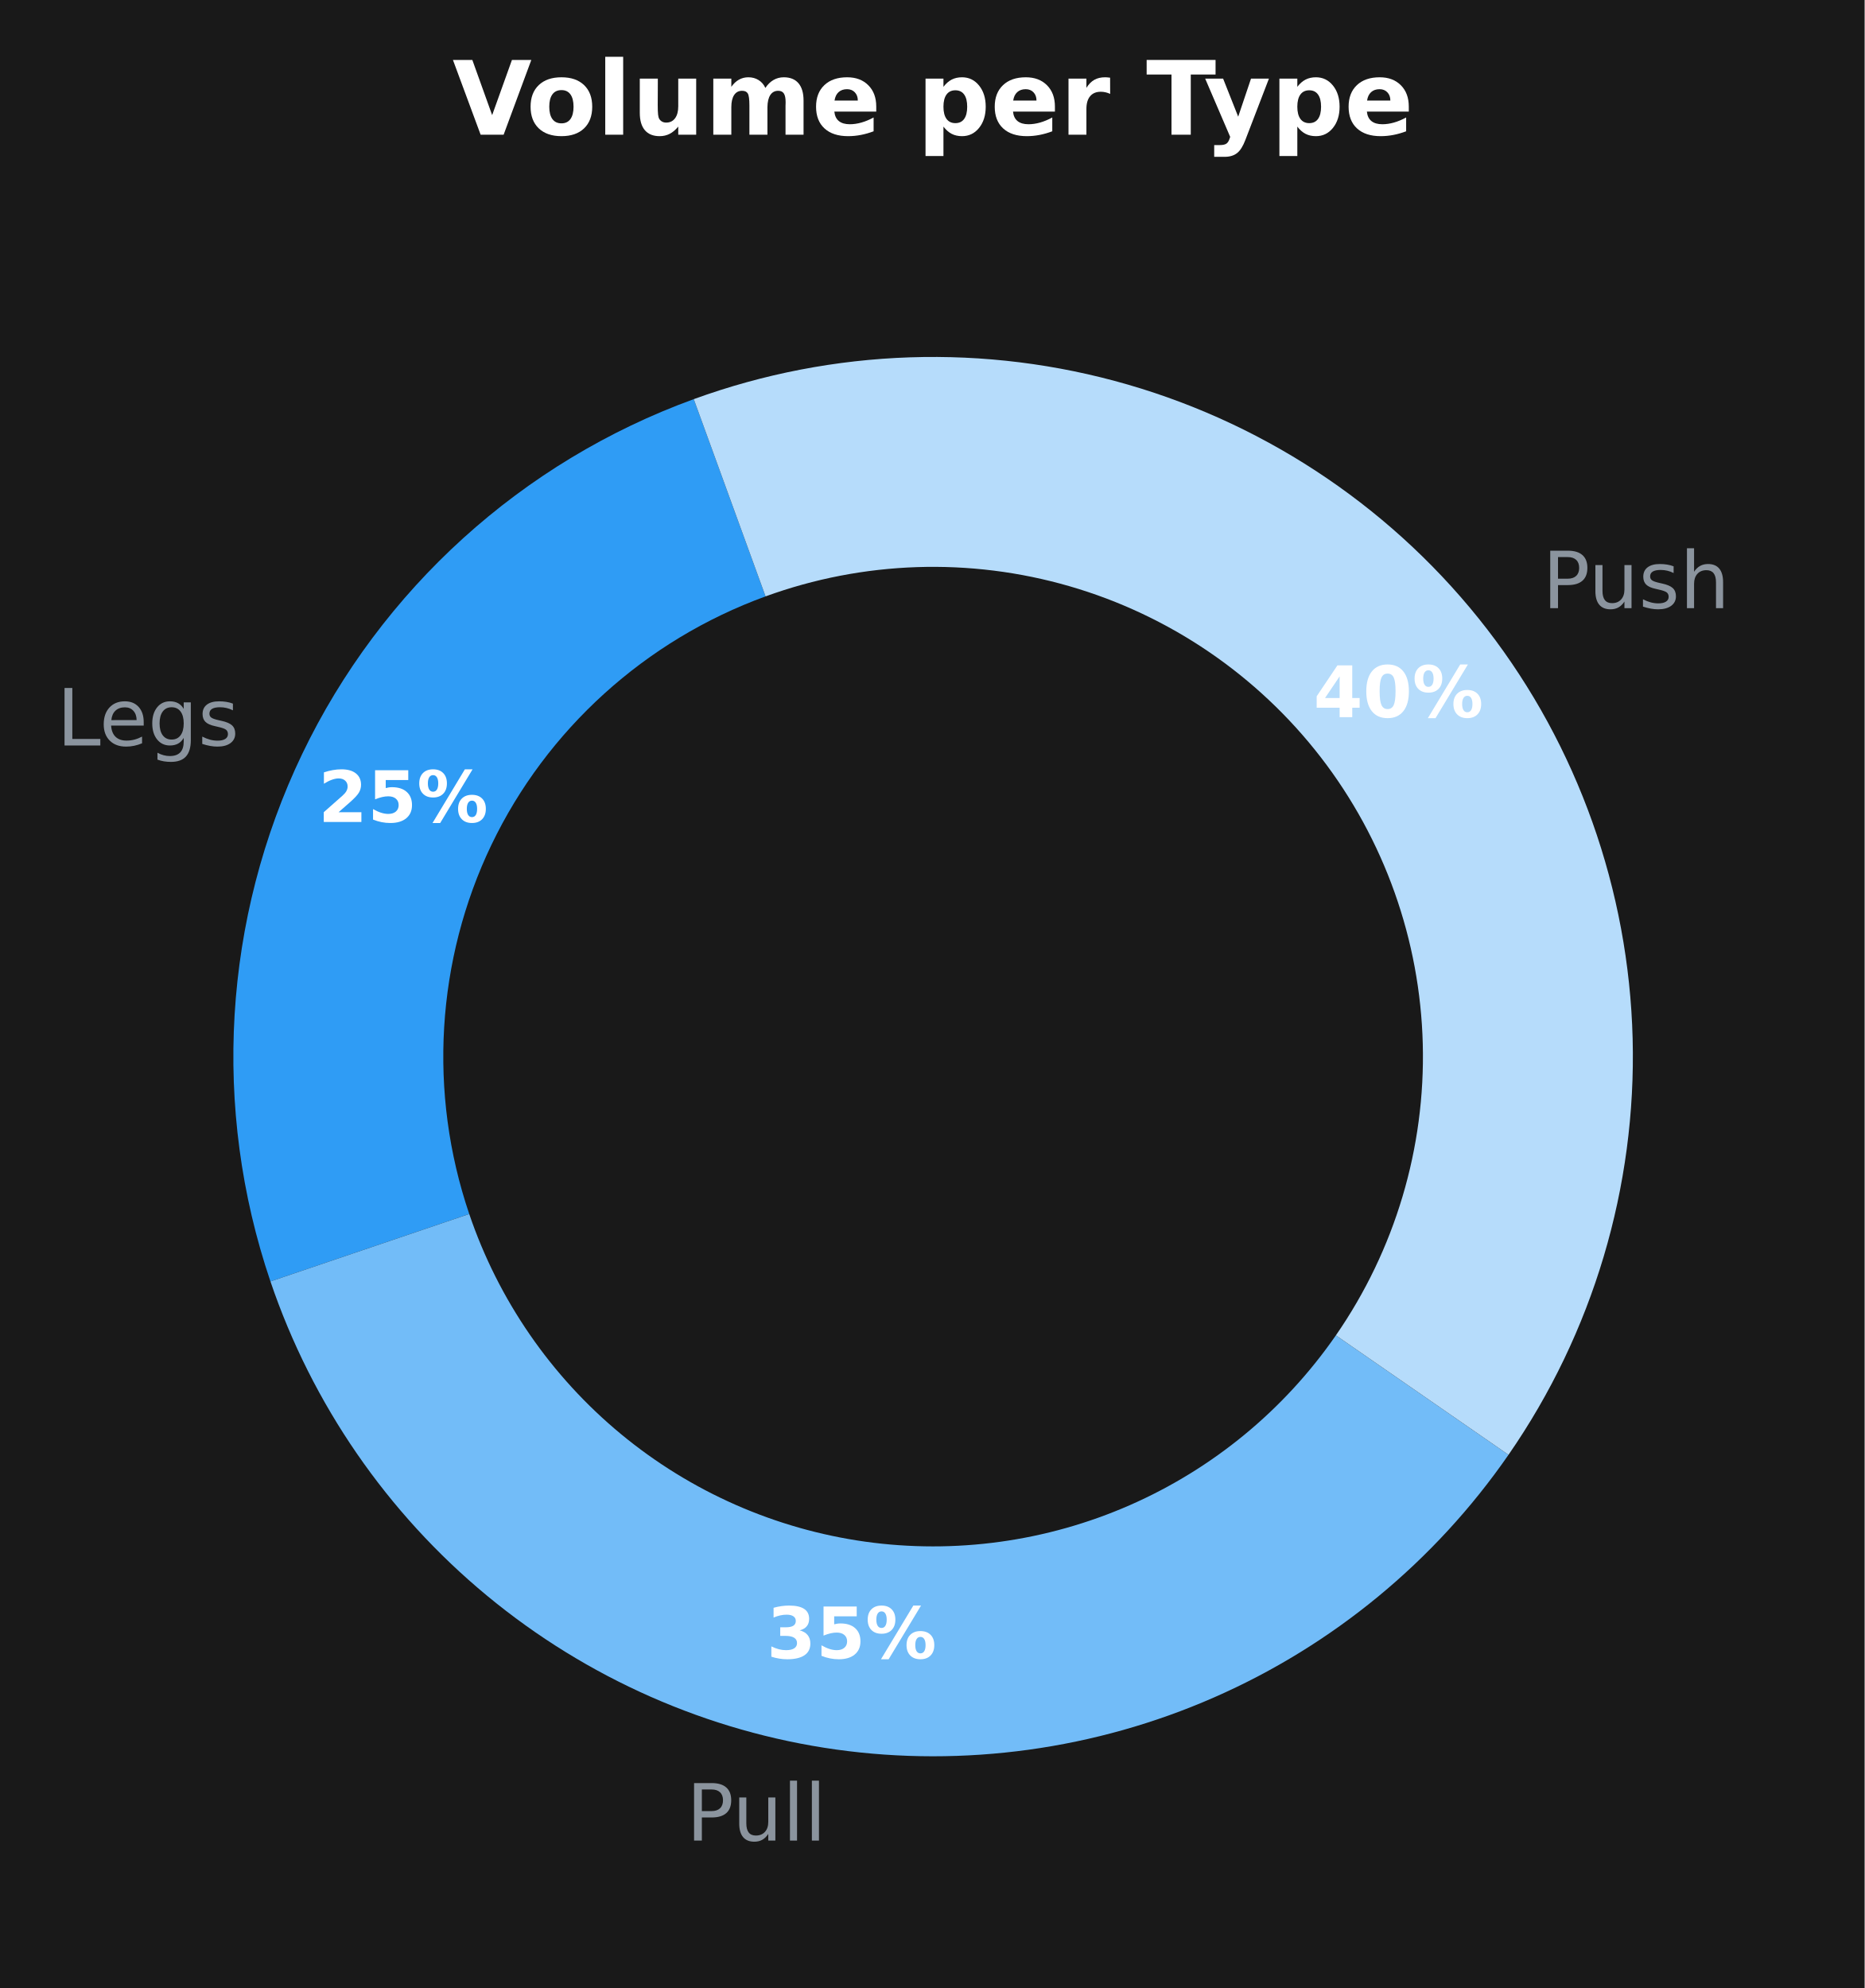
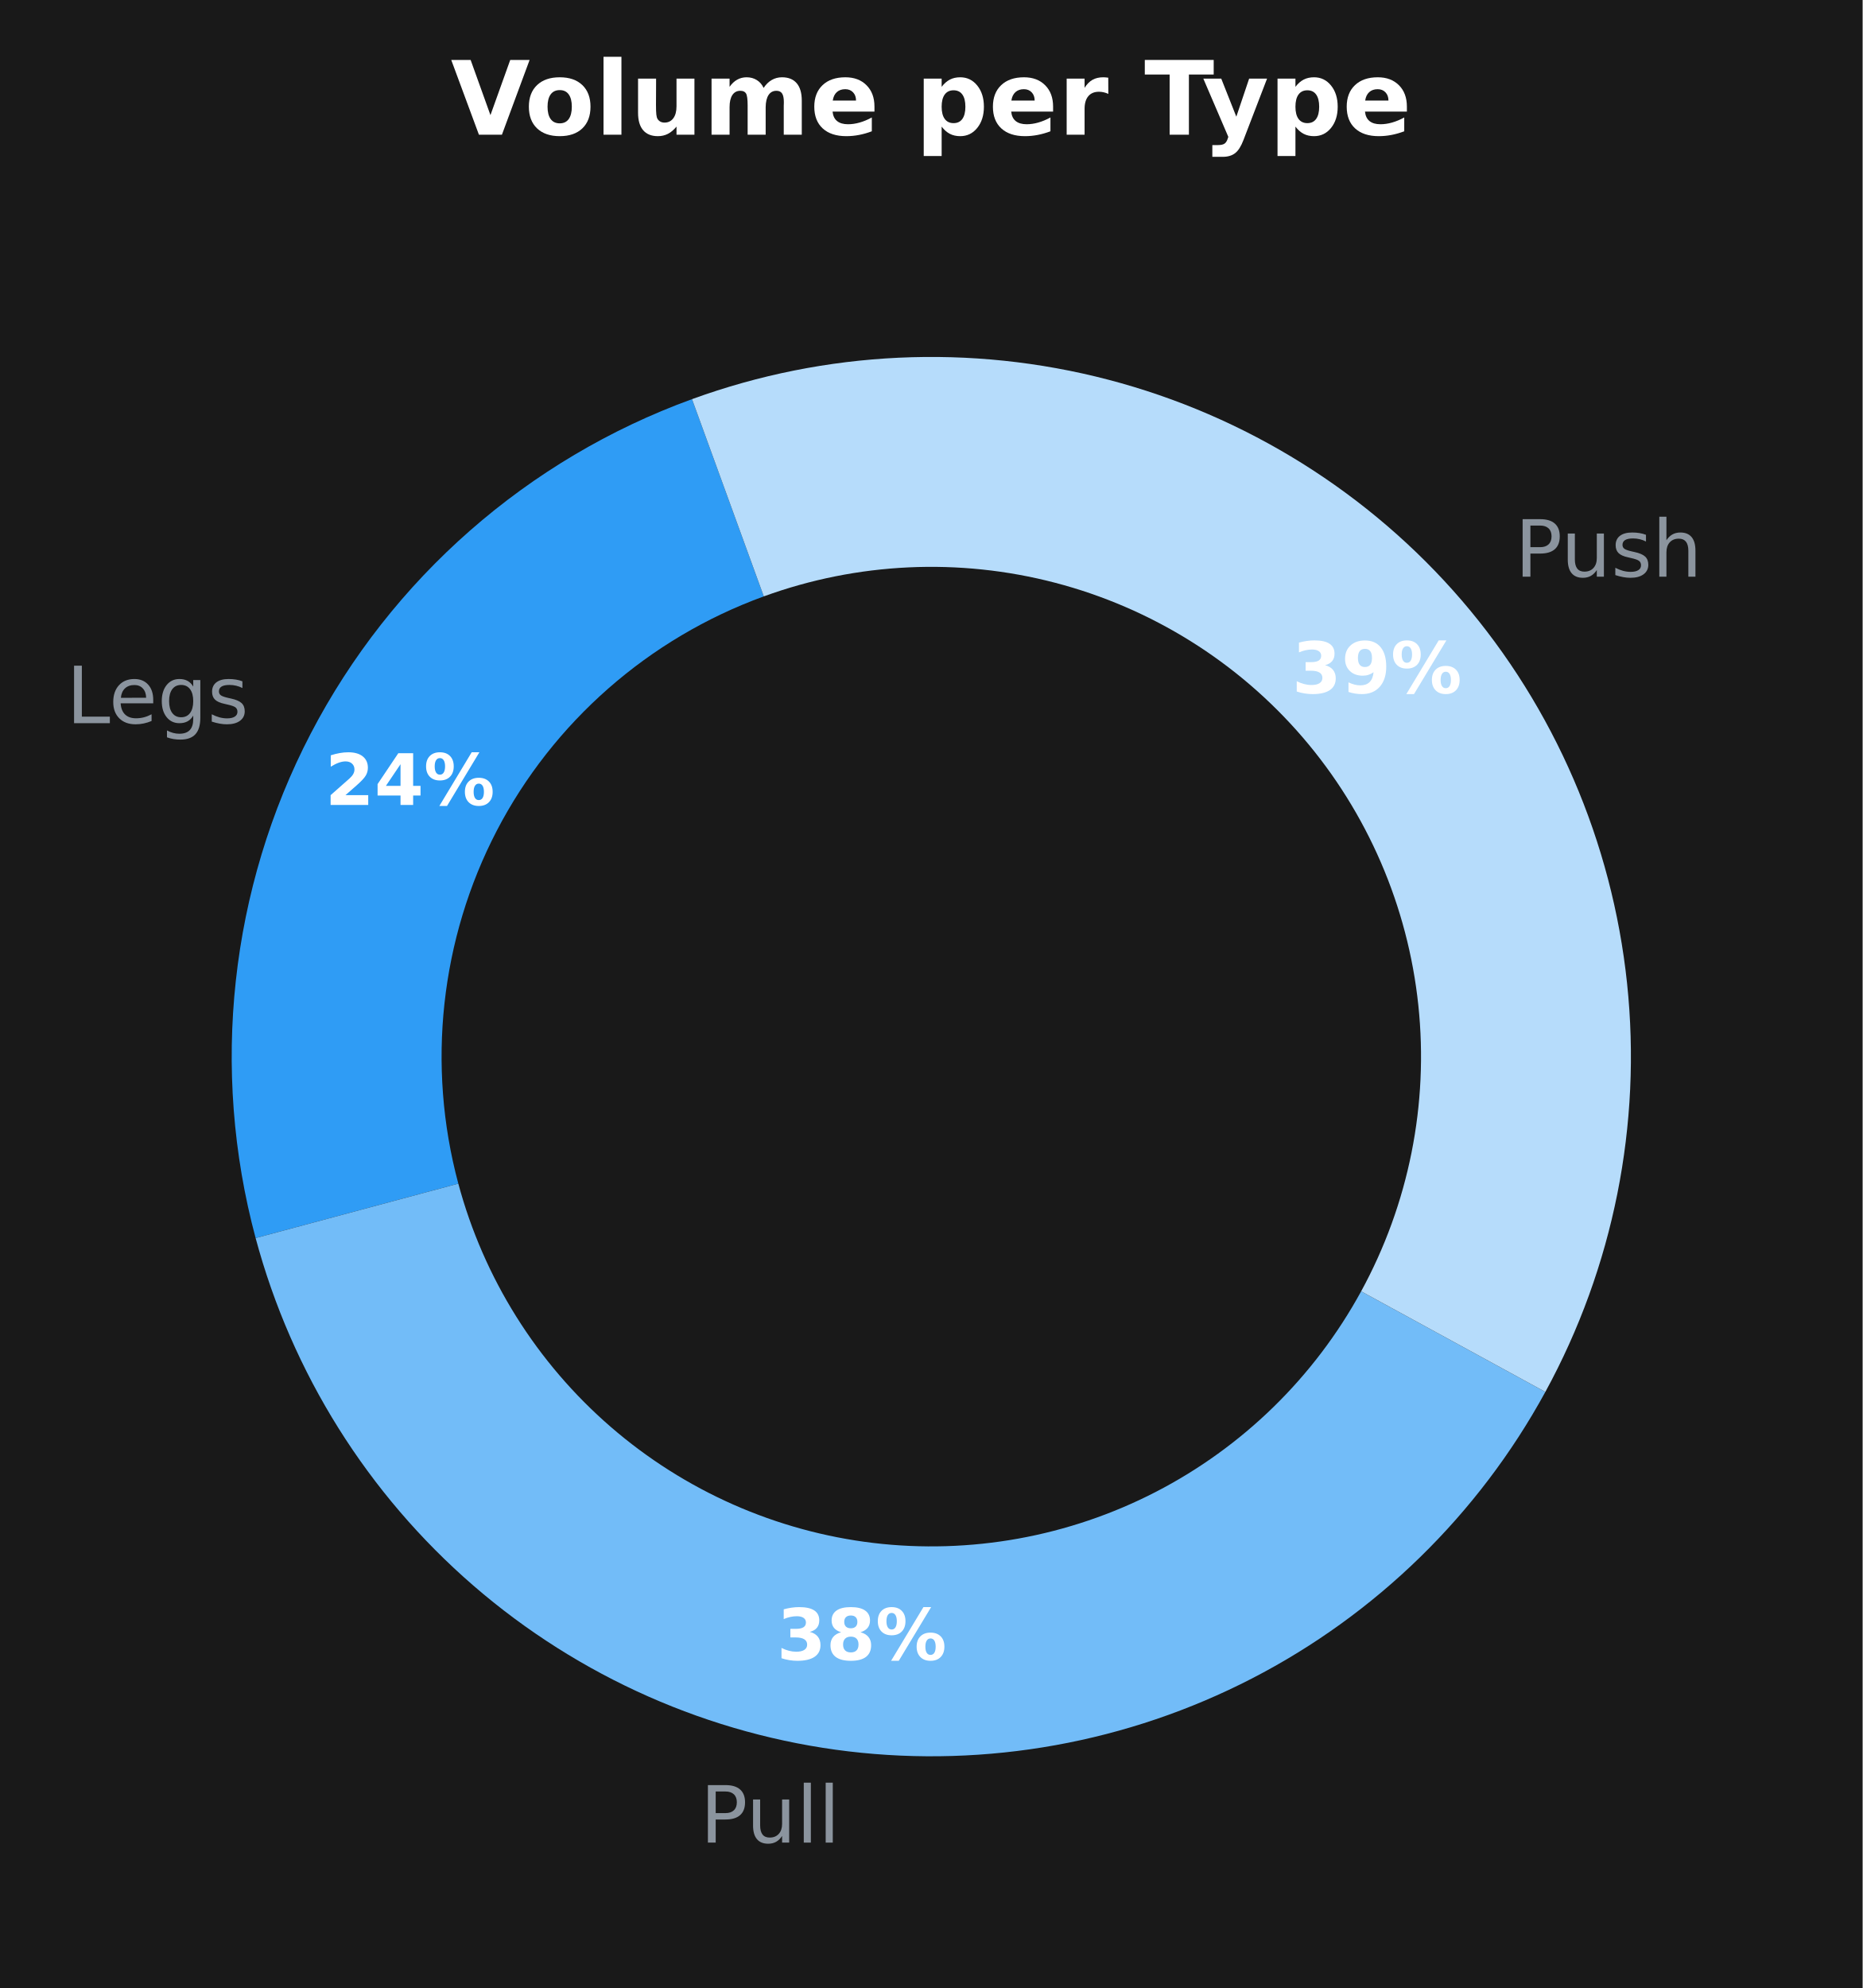
- <svg xmlns="http://www.w3.org/2000/svg" xmlns:xlink="http://www.w3.org/1999/xlink" width="236.362pt" height="252.038pt" viewBox="0 0 236.362 252.038" version="1.1">
+ <svg xmlns="http://www.w3.org/2000/svg" xmlns:xlink="http://www.w3.org/1999/xlink" width="236.16pt" height="252.038pt" viewBox="0 0 236.16 252.038" version="1.1">
  <defs>
    <style type="text/css">*{stroke-linejoin: round; stroke-linecap: butt}</style>
  </defs>
  <g id="figure_1">
    <g id="patch_1">
-       <path d="M 0 252.038  L 236.362 252.038  L 236.362 0  L 0 0  z " style="fill: #191919" />
+       <path d="M 0 252.038  L 236.16 252.038  L 236.16 0  L 0 0  z " style="fill: #191919" />
    </g>
    <g id="axes_1">
      <g id="patch_2">
-         <path d="M 87.944 50.603  C 66.162 58.532 48.332 74.691 38.306 95.59  C 28.279 116.49 26.834 140.509 34.282 162.46  L 59.482 153.91  C 54.269 138.544 55.28 121.73 62.299 107.101  C 69.317 92.471 81.798 81.16 97.045 75.61  z " style="fill: #2f9cf5" />
+         <path d="M 87.741 50.603  C 66.891 58.192 49.628 73.335 39.388 93.02  C 29.147 112.704 26.656 135.532 32.411 156.961  L 58.111 150.06  C 54.084 135.06 55.827 119.08 62.995 105.301  C 70.164 91.522 82.248 80.922 96.843 75.61  z " style="fill: #2f9cf5" />
      </g>
      <g id="patch_3">
-         <path d="M 34.282 162.46  C 39.562 178.021 49.064 191.813 61.723 202.291  C 74.382 212.769 89.707 219.526 105.98 221.805  C 122.254 224.084 138.845 221.796 153.895 215.199  C 168.945 208.602 181.87 197.95 191.222 184.438  L 169.34 169.294  C 162.794 178.753 153.746 186.209 143.211 190.827  C 132.676 195.445 121.063 197.046 109.671 195.451  C 98.279 193.855 87.552 189.126 78.691 181.791  C 69.83 174.457 63.178 164.802 59.482 153.91  z " style="fill: #72bcf8" />
+         <path d="M 32.411 156.961  C 37.005 174.073 46.623 189.422 60.018 201.02  C 73.414 212.617 89.981 219.939 107.574 222.038  C 125.168 224.136 142.993 220.916 158.74 212.794  C 174.487 204.673 187.445 192.017 195.936 176.466  L 172.579 163.713  C 166.636 174.599 157.565 183.458 146.542 189.144  C 135.519 194.829 123.041 197.083 110.726 195.614  C 98.411 194.145 86.813 189.019 77.437 180.901  C 68.06 172.783 61.328 162.039 58.111 150.06  z " style="fill: #72bcf8" />
      </g>
      <g id="patch_4">
-         <path d="M 191.222 184.438  C 201.932 168.963 207.444 150.473 206.957 131.659  C 206.469 112.845 200.006 94.666 188.508 79.766  C 177.01 64.866 161.064 54.006 142.988 48.764  C 124.912 43.522 105.629 44.167 87.944 50.603  L 97.045 75.61  C 109.425 71.104 122.923 70.653 135.576 74.322  C 148.229 77.991 159.392 85.594 167.44 96.024  C 175.489 106.454 180.013 119.179 180.354 132.349  C 180.696 145.519 176.837 158.461 169.34 169.294  z " style="fill: #b6dcfb" />
+         <path d="M 195.936 176.466  C 204.571 160.649 208.186 142.569 206.294 124.648  C 204.403 106.726 197.094 89.8 185.347 76.134  C 173.599 62.468 157.961 52.701 140.527 48.141  C 123.093 43.581 104.676 44.44 87.741 50.603  L 96.843 75.61  C 108.697 71.295 121.589 70.694 133.793 73.886  C 145.997 77.078 156.943 83.915 165.167 93.481  C 173.39 103.047 178.506 114.896 179.83 127.441  C 181.154 139.986 178.624 152.641 172.579 163.713  z " style="fill: #b6dcfb" />
      </g>
      <g id="matplotlib.axis_1" />
      <g id="matplotlib.axis_2" />
      <g id="text_1">
-         <g style="fill: #8b949e" transform="translate(7.2 94.51283) scale(0.1 -0.1)">
+         <g style="fill: #8b949e" transform="translate(8.410795 91.68526) scale(0.1 -0.1)">
          <defs>
            <path id="DejaVuSans-4c" d="M 628 4666  L 1259 4666  L 1259 531  L 3531 531  L 3531 0  L 628 0  L 628 4666  z " transform="scale(0.015625)" />
            <path id="DejaVuSans-65" d="M 3597 1894  L 3597 1613  L 953 1613  Q 991 1019 1311 708  Q 1631 397 2203 397  Q 2534 397 2845 478  Q 3156 559 3463 722  L 3463 178  Q 3153 47 2828 -22  Q 2503 -91 2169 -91  Q 1331 -91 842 396  Q 353 884 353 1716  Q 353 2575 817 3079  Q 1281 3584 2069 3584  Q 2775 3584 3186 3129  Q 3597 2675 3597 1894  z M 3022 2063  Q 3016 2534 2758 2815  Q 2500 3097 2075 3097  Q 1594 3097 1305 2825  Q 1016 2553 972 2059  L 3022 2063  z " transform="scale(0.015625)" />
            <path id="DejaVuSans-67" d="M 2906 1791  Q 2906 2416 2648 2759  Q 2391 3103 1925 3103  Q 1463 3103 1205 2759  Q 947 2416 947 1791  Q 947 1169 1205 825  Q 1463 481 1925 481  Q 2391 481 2648 825  Q 2906 1169 2906 1791  z M 3481 434  Q 3481 -459 3084 -895  Q 2688 -1331 1869 -1331  Q 1566 -1331 1297 -1286  Q 1028 -1241 775 -1147  L 775 -588  Q 1028 -725 1275 -790  Q 1522 -856 1778 -856  Q 2344 -856 2625 -561  Q 2906 -266 2906 331  L 2906 616  Q 2728 306 2450 153  Q 2172 0 1784 0  Q 1141 0 747 490  Q 353 981 353 1791  Q 353 2603 747 3093  Q 1141 3584 1784 3584  Q 2172 3584 2450 3431  Q 2728 3278 2906 2969  L 2906 3500  L 3481 3500  L 3481 434  z " transform="scale(0.015625)" />
            <path id="DejaVuSans-73" d="M 2834 3397  L 2834 2853  Q 2591 2978 2328 3040  Q 2066 3103 1784 3103  Q 1356 3103 1142 2972  Q 928 2841 928 2578  Q 928 2378 1081 2264  Q 1234 2150 1697 2047  L 1894 2003  Q 2506 1872 2764 1633  Q 3022 1394 3022 966  Q 3022 478 2636 193  Q 2250 -91 1575 -91  Q 1294 -91 989 -36  Q 684 19 347 128  L 347 722  Q 666 556 975 473  Q 1284 391 1588 391  Q 1994 391 2212 530  Q 2431 669 2431 922  Q 2431 1156 2273 1281  Q 2116 1406 1581 1522  L 1381 1569  Q 847 1681 609 1914  Q 372 2147 372 2553  Q 372 3047 722 3315  Q 1072 3584 1716 3584  Q 2034 3584 2315 3537  Q 2597 3491 2834 3397  z " transform="scale(0.015625)" />
          </defs>
          <use xlink:href="#DejaVuSans-4c" />
          <use xlink:href="#DejaVuSans-65" transform="translate(53.96289 0)" />
          <use xlink:href="#DejaVuSans-67" transform="translate(115.4863 0)" />
          <use xlink:href="#DejaVuSans-73" transform="translate(178.9629 0)" />
        </g>
      </g>
      <g id="text_2">
-         <g style="fill: #ffffff" transform="translate(40.33065 104.2125) scale(0.09 -0.09)">
+         <g style="fill: #ffffff" transform="translate(41.2074 102.0533) scale(0.09 -0.09)">
          <defs>
            <path id="DejaVuSans-Bold-32" d="M 1844 884  L 3897 884  L 3897 0  L 506 0  L 506 884  L 2209 2388  Q 2438 2594 2547 2791  Q 2656 2988 2656 3200  Q 2656 3528 2436 3728  Q 2216 3928 1850 3928  Q 1569 3928 1234 3808  Q 900 3688 519 3450  L 519 4475  Q 925 4609 1322 4679  Q 1719 4750 2100 4750  Q 2938 4750 3402 4381  Q 3866 4013 3866 3353  Q 3866 2972 3669 2642  Q 3472 2313 2841 1759  L 1844 884  z " transform="scale(0.015625)" />
-             <path id="DejaVuSans-Bold-35" d="M 678 4666  L 3669 4666  L 3669 3781  L 1638 3781  L 1638 3059  Q 1775 3097 1914 3117  Q 2053 3138 2203 3138  Q 3056 3138 3531 2711  Q 4006 2284 4006 1522  Q 4006 766 3489 337  Q 2972 -91 2053 -91  Q 1656 -91 1267 -14  Q 878 63 494 219  L 494 1166  Q 875 947 1217 837  Q 1559 728 1863 728  Q 2300 728 2551 942  Q 2803 1156 2803 1522  Q 2803 1891 2551 2103  Q 2300 2316 1863 2316  Q 1603 2316 1309 2248  Q 1016 2181 678 2041  L 678 4666  z " transform="scale(0.015625)" />
+             <path id="DejaVuSans-Bold-34" d="M 2356 3675  L 1038 1722  L 2356 1722  L 2356 3675  z M 2156 4666  L 3494 4666  L 3494 1722  L 4159 1722  L 4159 850  L 3494 850  L 3494 0  L 2356 0  L 2356 850  L 288 850  L 288 1881  L 2156 4666  z " transform="scale(0.015625)" />
            <path id="DejaVuSans-Bold-25" d="M 4959 1925  Q 4738 1925 4616 1733  Q 4494 1541 4494 1184  Q 4494 825 4614 633  Q 4734 441 4959 441  Q 5184 441 5303 633  Q 5422 825 5422 1184  Q 5422 1541 5301 1733  Q 5181 1925 4959 1925  z M 4959 2450  Q 5541 2450 5875 2112  Q 6209 1775 6209 1184  Q 6209 594 5875 251  Q 5541 -91 4959 -91  Q 4378 -91 4042 251  Q 3706 594 3706 1184  Q 3706 1772 4042 2111  Q 4378 2450 4959 2450  z M 2094 -91  L 1403 -91  L 4319 4750  L 5013 4750  L 2094 -91  z M 1453 4750  Q 2034 4750 2367 4411  Q 2700 4072 2700 3481  Q 2700 2891 2367 2550  Q 2034 2209 1453 2209  Q 872 2209 539 2550  Q 206 2891 206 3481  Q 206 4072 539 4411  Q 872 4750 1453 4750  z M 1453 4225  Q 1228 4225 1106 4031  Q 984 3838 984 3481  Q 984 3122 1106 2926  Q 1228 2731 1453 2731  Q 1678 2731 1798 2926  Q 1919 3122 1919 3481  Q 1919 3838 1797 4031  Q 1675 4225 1453 4225  z " transform="scale(0.015625)" />
          </defs>
          <use xlink:href="#DejaVuSans-Bold-32" />
-           <use xlink:href="#DejaVuSans-Bold-35" transform="translate(69.58008 0)" />
+           <use xlink:href="#DejaVuSans-Bold-34" transform="translate(69.58008 0)" />
          <use xlink:href="#DejaVuSans-Bold-25" transform="translate(139.1602 0)" />
        </g>
      </g>
      <g id="text_3">
-         <g style="fill: #8b949e" transform="translate(87.00162 233.3488) scale(0.1 -0.1)">
+         <g style="fill: #8b949e" transform="translate(88.77546 233.605) scale(0.1 -0.1)">
          <defs>
            <path id="DejaVuSans-50" d="M 1259 4147  L 1259 2394  L 2053 2394  Q 2494 2394 2734 2622  Q 2975 2850 2975 3272  Q 2975 3691 2734 3919  Q 2494 4147 2053 4147  L 1259 4147  z M 628 4666  L 2053 4666  Q 2838 4666 3239 4311  Q 3641 3956 3641 3272  Q 3641 2581 3239 2228  Q 2838 1875 2053 1875  L 1259 1875  L 1259 0  L 628 0  L 628 4666  z " transform="scale(0.015625)" />
            <path id="DejaVuSans-75" d="M 544 1381  L 544 3500  L 1119 3500  L 1119 1403  Q 1119 906 1312 657  Q 1506 409 1894 409  Q 2359 409 2629 706  Q 2900 1003 2900 1516  L 2900 3500  L 3475 3500  L 3475 0  L 2900 0  L 2900 538  Q 2691 219 2414 64  Q 2138 -91 1772 -91  Q 1169 -91 856 284  Q 544 659 544 1381  z M 1991 3584  L 1991 3584  z " transform="scale(0.015625)" />
            <path id="DejaVuSans-6c" d="M 603 4863  L 1178 4863  L 1178 0  L 603 0  L 603 4863  z " transform="scale(0.015625)" />
          </defs>
          <use xlink:href="#DejaVuSans-50" />
          <use xlink:href="#DejaVuSans-75" transform="translate(58.55273 0)" />
          <use xlink:href="#DejaVuSans-6c" transform="translate(121.9316 0)" />
          <use xlink:href="#DejaVuSans-6c" transform="translate(149.7148 0)" />
        </g>
      </g>
      <g id="text_4">
-         <g style="fill: #ffffff" transform="translate(97.17746 210.2327) scale(0.09 -0.09)">
+         <g style="fill: #ffffff" transform="translate(98.48417 210.4284) scale(0.09 -0.09)">
          <defs>
            <path id="DejaVuSans-Bold-33" d="M 2981 2516  Q 3453 2394 3698 2092  Q 3944 1791 3944 1325  Q 3944 631 3412 270  Q 2881 -91 1863 -91  Q 1503 -91 1142 -33  Q 781 25 428 141  L 428 1069  Q 766 900 1098 814  Q 1431 728 1753 728  Q 2231 728 2486 893  Q 2741 1059 2741 1369  Q 2741 1688 2480 1852  Q 2219 2016 1709 2016  L 1228 2016  L 1228 2791  L 1734 2791  Q 2188 2791 2409 2933  Q 2631 3075 2631 3366  Q 2631 3634 2415 3781  Q 2200 3928 1806 3928  Q 1516 3928 1219 3862  Q 922 3797 628 3669  L 628 4550  Q 984 4650 1334 4700  Q 1684 4750 2022 4750  Q 2931 4750 3382 4451  Q 3834 4153 3834 3553  Q 3834 3144 3618 2883  Q 3403 2622 2981 2516  z " transform="scale(0.015625)" />
+             <path id="DejaVuSans-Bold-38" d="M 2228 2088  Q 1891 2088 1709 1903  Q 1528 1719 1528 1375  Q 1528 1031 1709 848  Q 1891 666 2228 666  Q 2563 666 2741 848  Q 2919 1031 2919 1375  Q 2919 1722 2741 1905  Q 2563 2088 2228 2088  z M 1350 2484  Q 925 2613 709 2878  Q 494 3144 494 3541  Q 494 4131 934 4440  Q 1375 4750 2228 4750  Q 3075 4750 3515 4442  Q 3956 4134 3956 3541  Q 3956 3144 3739 2878  Q 3522 2613 3097 2484  Q 3572 2353 3814 2058  Q 4056 1763 4056 1313  Q 4056 619 3595 264  Q 3134 -91 2228 -91  Q 1319 -91 855 264  Q 391 619 391 1313  Q 391 1763 633 2058  Q 875 2353 1350 2484  z M 1631 3419  Q 1631 3141 1786 2991  Q 1941 2841 2228 2841  Q 2509 2841 2662 2991  Q 2816 3141 2816 3419  Q 2816 3697 2662 3845  Q 2509 3994 2228 3994  Q 1941 3994 1786 3844  Q 1631 3694 1631 3419  z " transform="scale(0.015625)" />
          </defs>
          <use xlink:href="#DejaVuSans-Bold-33" />
-           <use xlink:href="#DejaVuSans-Bold-35" transform="translate(69.58008 0)" />
+           <use xlink:href="#DejaVuSans-Bold-38" transform="translate(69.58008 0)" />
          <use xlink:href="#DejaVuSans-Bold-25" transform="translate(139.1602 0)" />
        </g>
      </g>
      <g id="text_5">
-         <g style="fill: #8b949e" transform="translate(195.5307 77.10636) scale(0.1 -0.1)">
+         <g style="fill: #8b949e" transform="translate(192.0731 73.11091) scale(0.1 -0.1)">
          <defs>
            <path id="DejaVuSans-68" d="M 3513 2113  L 3513 0  L 2938 0  L 2938 2094  Q 2938 2591 2744 2837  Q 2550 3084 2163 3084  Q 1697 3084 1428 2787  Q 1159 2491 1159 1978  L 1159 0  L 581 0  L 581 4863  L 1159 4863  L 1159 2956  Q 1366 3272 1645 3428  Q 1925 3584 2291 3584  Q 2894 3584 3203 3211  Q 3513 2838 3513 2113  z " transform="scale(0.015625)" />
          </defs>
          <use xlink:href="#DejaVuSans-50" />
          <use xlink:href="#DejaVuSans-75" transform="translate(58.55273 0)" />
          <use xlink:href="#DejaVuSans-73" transform="translate(121.9316 0)" />
          <use xlink:href="#DejaVuSans-68" transform="translate(174.0312 0)" />
        </g>
      </g>
      <g id="text_6">
-         <g style="fill: #ffffff" transform="translate(166.5009 90.92029) scale(0.09 -0.09)">
+         <g style="fill: #ffffff" transform="translate(163.8127 87.86922) scale(0.09 -0.09)">
          <defs>
-             <path id="DejaVuSans-Bold-34" d="M 2356 3675  L 1038 1722  L 2356 1722  L 2356 3675  z M 2156 4666  L 3494 4666  L 3494 1722  L 4159 1722  L 4159 850  L 3494 850  L 3494 0  L 2356 0  L 2356 850  L 288 850  L 288 1881  L 2156 4666  z " transform="scale(0.015625)" />
-             <path id="DejaVuSans-Bold-30" d="M 2944 2338  Q 2944 3213 2780 3570  Q 2616 3928 2228 3928  Q 1841 3928 1675 3570  Q 1509 3213 1509 2338  Q 1509 1453 1675 1090  Q 1841 728 2228 728  Q 2613 728 2778 1090  Q 2944 1453 2944 2338  z M 4147 2328  Q 4147 1169 3647 539  Q 3147 -91 2228 -91  Q 1306 -91 806 539  Q 306 1169 306 2328  Q 306 3491 806 4120  Q 1306 4750 2228 4750  Q 3147 4750 3647 4120  Q 4147 3491 4147 2328  z " transform="scale(0.015625)" />
+             <path id="DejaVuSans-Bold-39" d="M 641 103  L 641 966  Q 928 831 1190 764  Q 1453 697 1709 697  Q 2247 697 2547 995  Q 2847 1294 2900 1881  Q 2688 1725 2447 1647  Q 2206 1569 1925 1569  Q 1209 1569 770 1986  Q 331 2403 331 3084  Q 331 3838 820 4291  Q 1309 4744 2131 4744  Q 3044 4744 3544 4128  Q 4044 3513 4044 2388  Q 4044 1231 3459 570  Q 2875 -91 1856 -91  Q 1528 -91 1228 -42  Q 928 6 641 103  z M 2125 2350  Q 2441 2350 2600 2554  Q 2759 2759 2759 3169  Q 2759 3575 2600 3781  Q 2441 3988 2125 3988  Q 1809 3988 1650 3781  Q 1491 3575 1491 3169  Q 1491 2759 1650 2554  Q 1809 2350 2125 2350  z " transform="scale(0.015625)" />
          </defs>
-           <use xlink:href="#DejaVuSans-Bold-34" />
-           <use xlink:href="#DejaVuSans-Bold-30" transform="translate(69.58008 0)" />
+           <use xlink:href="#DejaVuSans-Bold-33" />
+           <use xlink:href="#DejaVuSans-Bold-39" transform="translate(69.58008 0)" />
          <use xlink:href="#DejaVuSans-Bold-25" transform="translate(139.1602 0)" />
        </g>
      </g>
      <g id="text_7">
-         <g style="fill: #ffffff" transform="translate(57.35311 17.07797) scale(0.13 -0.13)">
+         <g style="fill: #ffffff" transform="translate(57.15062 17.07797) scale(0.13 -0.13)">
          <defs>
            <path id="DejaVuSans-Bold-56" d="M 31 4666  L 1241 4666  L 2478 1222  L 3713 4666  L 4922 4666  L 3194 0  L 1759 0  L 31 4666  z " transform="scale(0.015625)" />
            <path id="DejaVuSans-Bold-6f" d="M 2203 2784  Q 1831 2784 1636 2517  Q 1441 2250 1441 1747  Q 1441 1244 1636 976  Q 1831 709 2203 709  Q 2569 709 2762 976  Q 2956 1244 2956 1747  Q 2956 2250 2762 2517  Q 2569 2784 2203 2784  z M 2203 3584  Q 3106 3584 3614 3096  Q 4122 2609 4122 1747  Q 4122 884 3614 396  Q 3106 -91 2203 -91  Q 1297 -91 786 396  Q 275 884 275 1747  Q 275 2609 786 3096  Q 1297 3584 2203 3584  z " transform="scale(0.015625)" />
            <path id="DejaVuSans-Bold-6c" d="M 538 4863  L 1656 4863  L 1656 0  L 538 0  L 538 4863  z " transform="scale(0.015625)" />
            <path id="DejaVuSans-Bold-75" d="M 500 1363  L 500 3500  L 1625 3500  L 1625 3150  Q 1625 2866 1622 2436  Q 1619 2006 1619 1863  Q 1619 1441 1641 1255  Q 1663 1069 1716 984  Q 1784 875 1895 815  Q 2006 756 2150 756  Q 2500 756 2700 1025  Q 2900 1294 2900 1772  L 2900 3500  L 4019 3500  L 4019 0  L 2900 0  L 2900 506  Q 2647 200 2364 54  Q 2081 -91 1741 -91  Q 1134 -91 817 281  Q 500 653 500 1363  z " transform="scale(0.015625)" />
            <path id="DejaVuSans-Bold-6d" d="M 3781 2919  Q 3994 3244 4286 3414  Q 4578 3584 4928 3584  Q 5531 3584 5847 3212  Q 6163 2841 6163 2131  L 6163 0  L 5038 0  L 5038 1825  Q 5041 1866 5042 1909  Q 5044 1953 5044 2034  Q 5044 2406 4934 2573  Q 4825 2741 4581 2741  Q 4263 2741 4089 2478  Q 3916 2216 3909 1719  L 3909 0  L 2784 0  L 2784 1825  Q 2784 2406 2684 2573  Q 2584 2741 2328 2741  Q 2006 2741 1831 2477  Q 1656 2213 1656 1722  L 1656 0  L 531 0  L 531 3500  L 1656 3500  L 1656 2988  Q 1863 3284 2130 3434  Q 2397 3584 2719 3584  Q 3081 3584 3359 3409  Q 3638 3234 3781 2919  z " transform="scale(0.015625)" />
            <path id="DejaVuSans-Bold-65" d="M 4031 1759  L 4031 1441  L 1416 1441  Q 1456 1047 1700 850  Q 1944 653 2381 653  Q 2734 653 3104 758  Q 3475 863 3866 1075  L 3866 213  Q 3469 63 3072 -14  Q 2675 -91 2278 -91  Q 1328 -91 801 392  Q 275 875 275 1747  Q 275 2603 792 3093  Q 1309 3584 2216 3584  Q 3041 3584 3536 3087  Q 4031 2591 4031 1759  z M 2881 2131  Q 2881 2450 2695 2645  Q 2509 2841 2209 2841  Q 1884 2841 1681 2658  Q 1478 2475 1428 2131  L 2881 2131  z " transform="scale(0.015625)" />
            <path id="DejaVuSans-Bold-20" transform="scale(0.015625)" />
            <path id="DejaVuSans-Bold-70" d="M 1656 506  L 1656 -1331  L 538 -1331  L 538 3500  L 1656 3500  L 1656 2988  Q 1888 3294 2169 3439  Q 2450 3584 2816 3584  Q 3463 3584 3878 3070  Q 4294 2556 4294 1747  Q 4294 938 3878 423  Q 3463 -91 2816 -91  Q 2450 -91 2169 54  Q 1888 200 1656 506  z M 2400 2772  Q 2041 2772 1848 2508  Q 1656 2244 1656 1747  Q 1656 1250 1848 986  Q 2041 722 2400 722  Q 2759 722 2948 984  Q 3138 1247 3138 1747  Q 3138 2247 2948 2509  Q 2759 2772 2400 2772  z " transform="scale(0.015625)" />
            <path id="DejaVuSans-Bold-72" d="M 3138 2547  Q 2991 2616 2845 2648  Q 2700 2681 2553 2681  Q 2122 2681 1889 2404  Q 1656 2128 1656 1613  L 1656 0  L 538 0  L 538 3500  L 1656 3500  L 1656 2925  Q 1872 3269 2151 3426  Q 2431 3584 2822 3584  Q 2878 3584 2943 3579  Q 3009 3575 3134 3559  L 3138 2547  z " transform="scale(0.015625)" />
            <path id="DejaVuSans-Bold-54" d="M 31 4666  L 4331 4666  L 4331 3756  L 2784 3756  L 2784 0  L 1581 0  L 1581 3756  L 31 3756  L 31 4666  z " transform="scale(0.015625)" />
            <path id="DejaVuSans-Bold-79" d="M 78 3500  L 1197 3500  L 2138 1125  L 2938 3500  L 4056 3500  L 2584 -331  Q 2363 -916 2067 -1148  Q 1772 -1381 1288 -1381  L 641 -1381  L 641 -647  L 991 -647  Q 1275 -647 1404 -556  Q 1534 -466 1606 -231  L 1638 -134  L 78 3500  z " transform="scale(0.015625)" />
          </defs>
          <use xlink:href="#DejaVuSans-Bold-56" />
          <use xlink:href="#DejaVuSans-Bold-6f" transform="translate(71.89258 0)" />
          <use xlink:href="#DejaVuSans-Bold-6c" transform="translate(140.5938 0)" />
          <use xlink:href="#DejaVuSans-Bold-75" transform="translate(174.8711 0)" />
          <use xlink:href="#DejaVuSans-Bold-6d" transform="translate(246.0625 0)" />
          <use xlink:href="#DejaVuSans-Bold-65" transform="translate(350.2617 0)" />
          <use xlink:href="#DejaVuSans-Bold-20" transform="translate(418.084 0)" />
          <use xlink:href="#DejaVuSans-Bold-70" transform="translate(452.8984 0)" />
          <use xlink:href="#DejaVuSans-Bold-65" transform="translate(524.4805 0)" />
          <use xlink:href="#DejaVuSans-Bold-72" transform="translate(592.3027 0)" />
          <use xlink:href="#DejaVuSans-Bold-20" transform="translate(641.6191 0)" />
          <use xlink:href="#DejaVuSans-Bold-54" transform="translate(676.4336 0)" />
          <use xlink:href="#DejaVuSans-Bold-79" transform="translate(732.7715 0)" />
          <use xlink:href="#DejaVuSans-Bold-70" transform="translate(797.957 0)" />
          <use xlink:href="#DejaVuSans-Bold-65" transform="translate(869.5391 0)" />
        </g>
      </g>
    </g>
  </g>
</svg>
